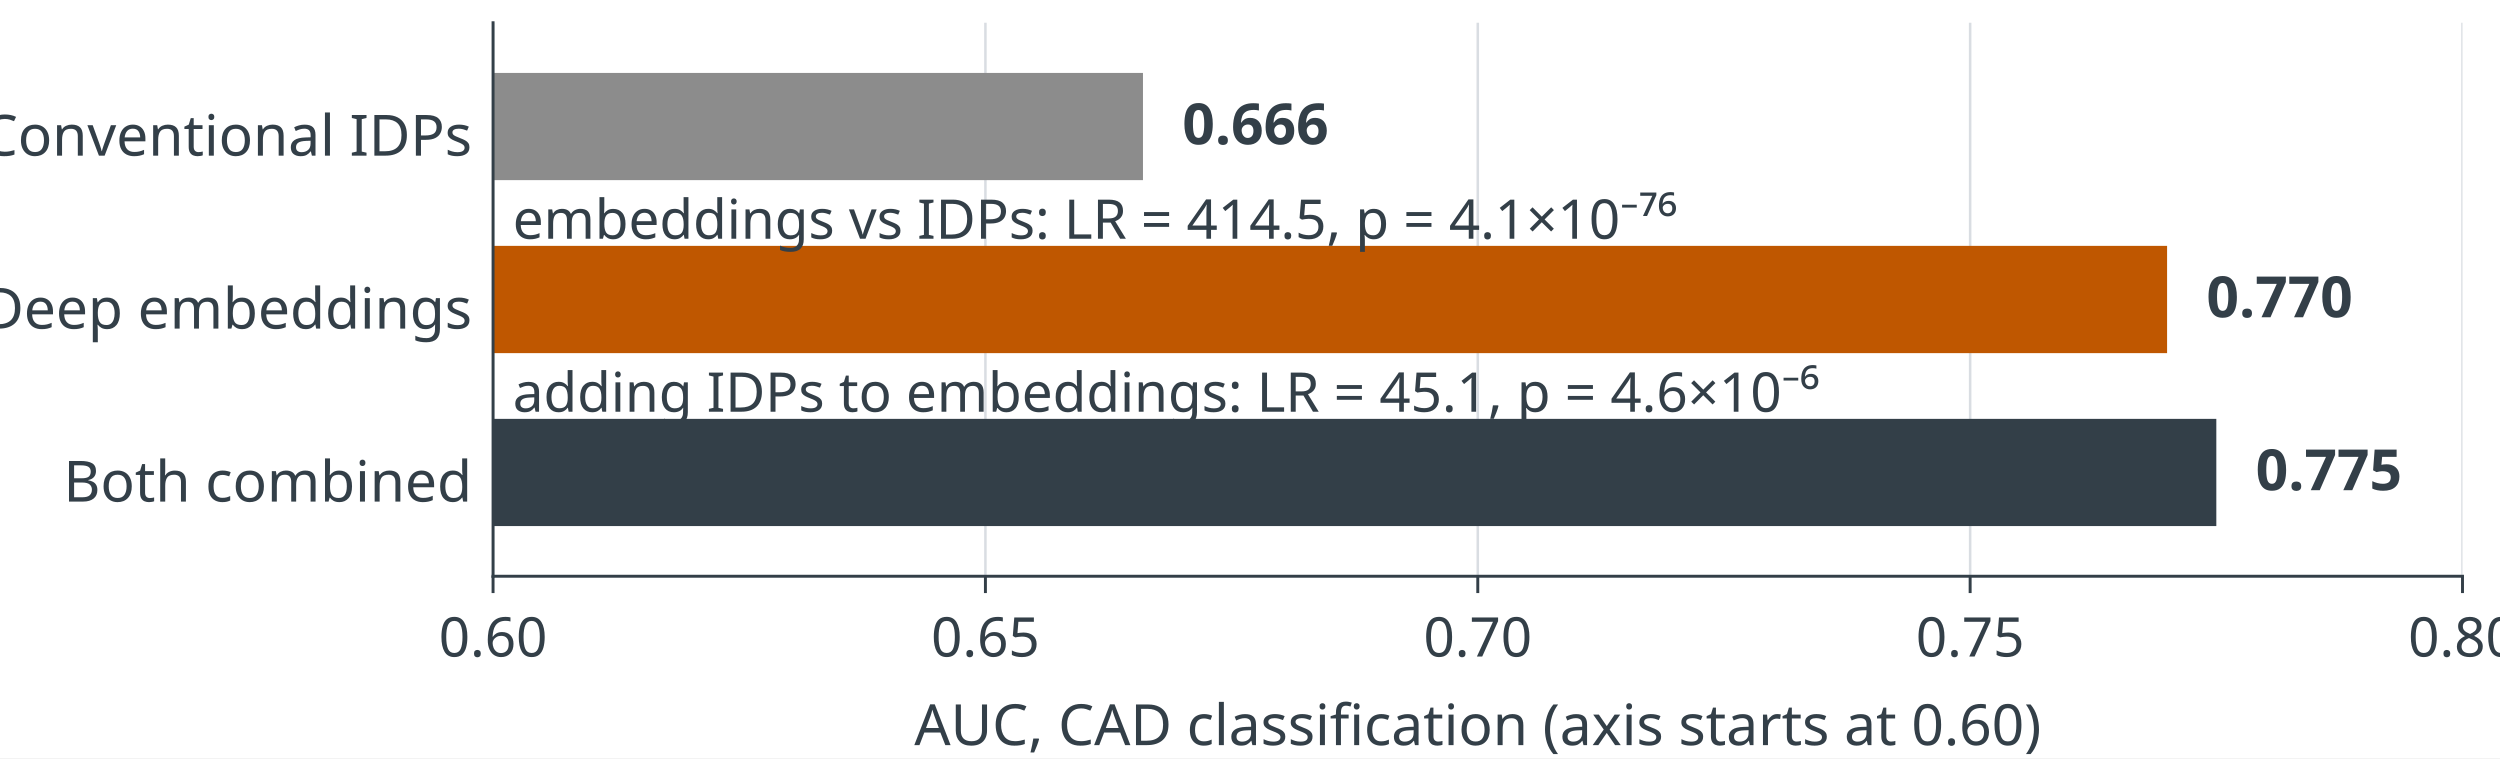
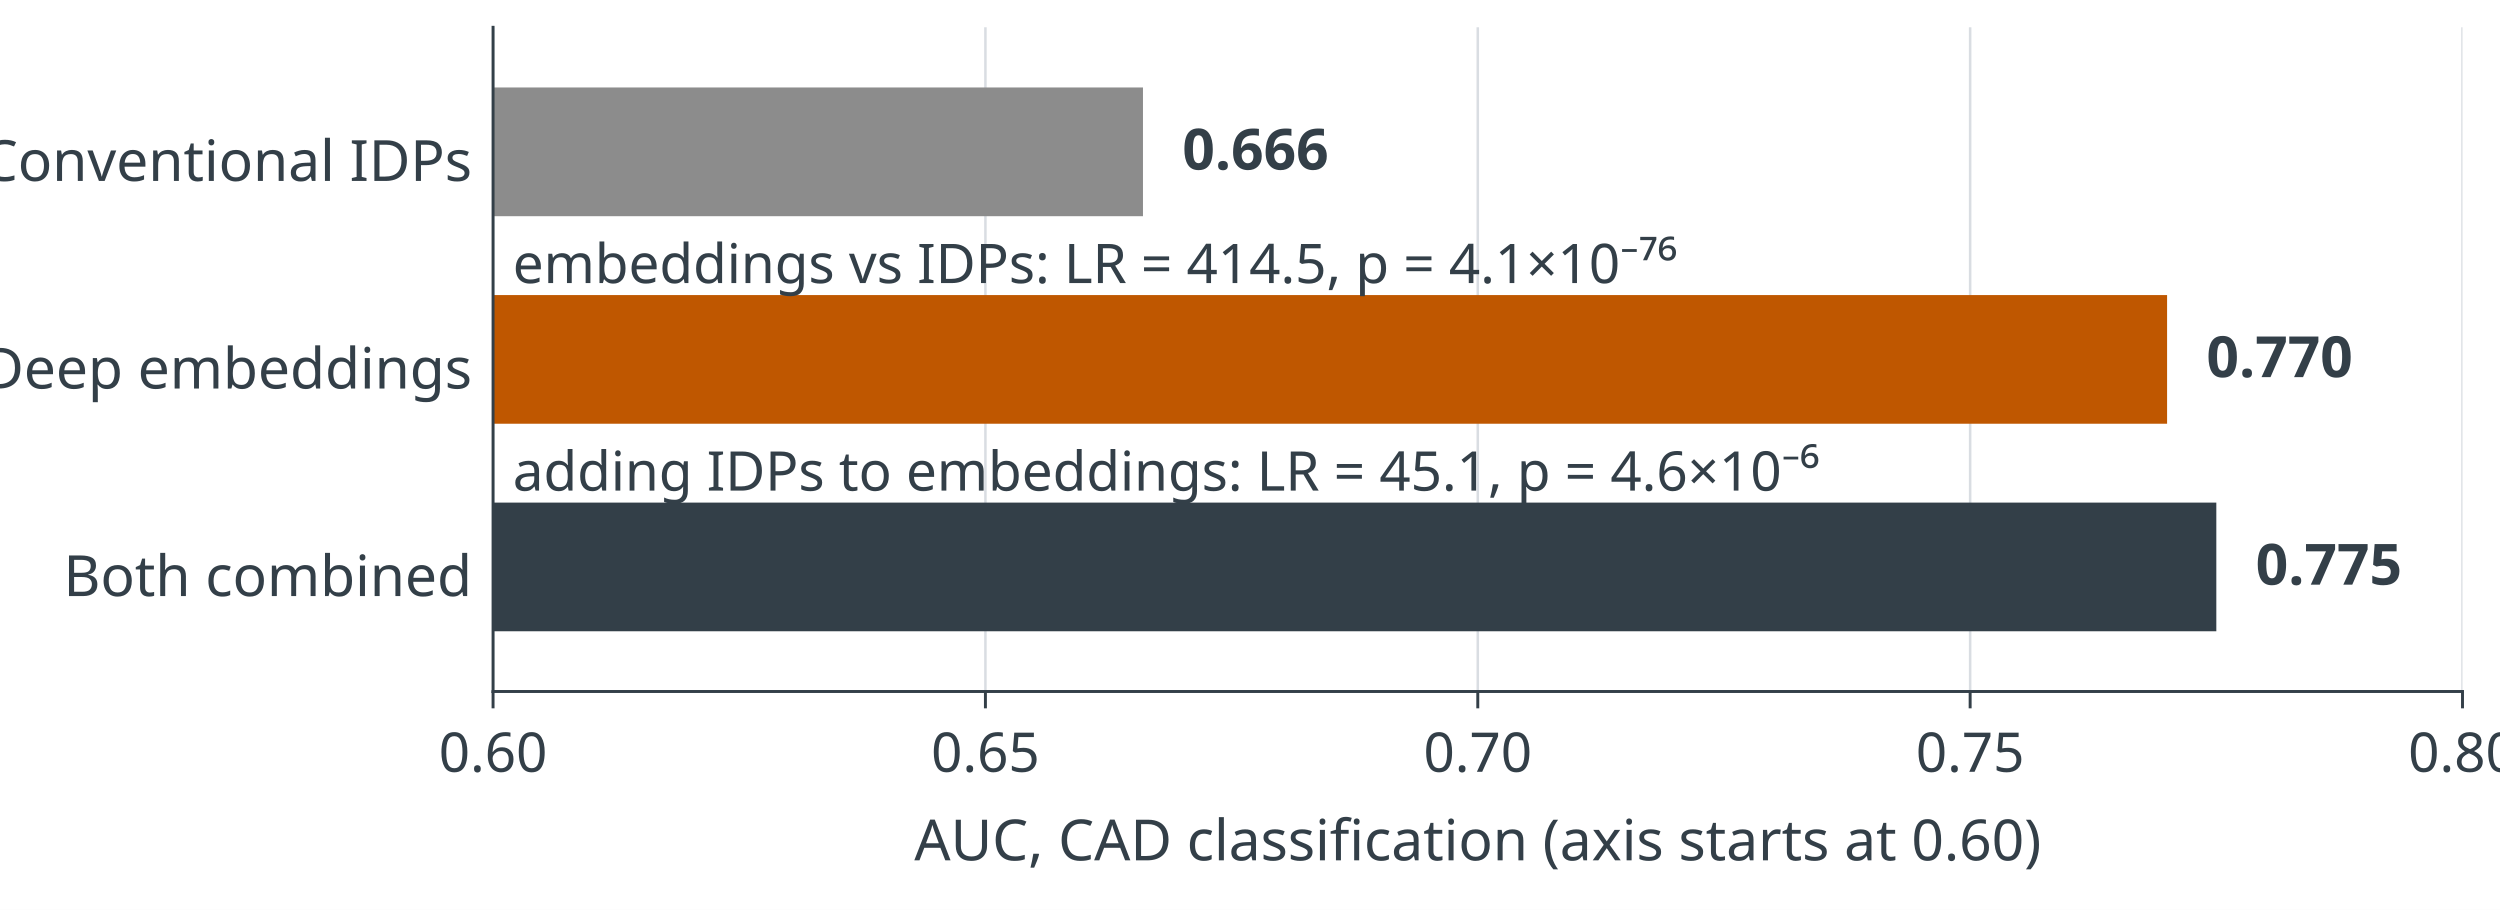
- <svg xmlns="http://www.w3.org/2000/svg" xmlns:xlink="http://www.w3.org/1999/xlink" width="1187.0pt" height="360.0pt" viewBox="0 0 1187 360" version="1.1">
+ <svg xmlns="http://www.w3.org/2000/svg" xmlns:xlink="http://www.w3.org/1999/xlink" width="1187.0pt" height="432.0pt" viewBox="0 0 1187 432" version="1.1">
  <defs>
    <style type="text/css">*{stroke-linejoin: round; stroke-linecap: butt}</style>
  </defs>
  <g id="figure_1">
    <g id="patch_1">
-       <path d="M 0 360  L 1187 360  L 1187 0  L 0 0  z " style="fill: #ffffff" />
+       <path d="M 0 432  L 1187 432  L 1187 0  L 0 0  z " style="fill: #ffffff" />
    </g>
    <g id="axes_1">
      <g id="patch_2">
-         <path d="M 234.105 273.6  L 1169.195 273.6  L 1169.195 10.8  L 234.105 10.8  z " style="fill: #ffffff" />
+         <path d="M 234.105 328.32  L 1169.195 328.32  L 1169.195 12.96  L 234.105 12.96  z " style="fill: #ffffff" />
      </g>
      <g id="matplotlib.axis_1">
        <g id="xtick_1">
          <g id="line2d_1">
-             <path d="M 234.105 273.6  L 234.105 10.8  " clip-path="url(#pc3a7a4161f)" style="fill: none; stroke: #d9dde2; stroke-width: 1.2; stroke-linecap: square" />
+             <path d="M 234.105 328.32  L 234.105 12.96  " clip-path="url(#pafeb3a2391)" style="fill: none; stroke: #d9dde2; stroke-width: 1.2; stroke-linecap: square" />
          </g>
          <g id="line2d_2">
            <defs>
              <path id="mdd1dd51583" d="M 0 0  L 0 8  " style="stroke: #333f48; stroke-width: 1.4" />
            </defs>
            <g>
-               <use xlink:href="#mdd1dd51583" x="234.105" y="273.6" style="fill: #333f48; stroke: #333f48; stroke-width: 1.4" />
+               <use xlink:href="#mdd1dd51583" x="234.105" y="328.32" style="fill: #333f48; stroke: #333f48; stroke-width: 1.4" />
            </g>
          </g>
          <g id="text_1">
-             <text style="font-size: 26px; font-family: 'Source Sans 3'; text-anchor: middle; fill: #333f48" x="234.105" y="311.724" transform="rotate(-0 234.1055 311.724)">0.60</text>
+             <text style="font-size: 26px; font-family: 'Source Sans 3'; text-anchor: middle; fill: #333f48" x="234.105" y="366.444" transform="rotate(-0 234.1055 366.444)">0.60</text>
          </g>
        </g>
        <g id="xtick_2">
          <g id="line2d_3">
-             <path d="M 467.878 273.6  L 467.878 10.8  " clip-path="url(#pc3a7a4161f)" style="fill: none; stroke: #d9dde2; stroke-width: 1.2; stroke-linecap: square" />
+             <path d="M 467.878 328.32  L 467.878 12.96  " clip-path="url(#pafeb3a2391)" style="fill: none; stroke: #d9dde2; stroke-width: 1.2; stroke-linecap: square" />
          </g>
          <g id="line2d_4">
            <g>
-               <use xlink:href="#mdd1dd51583" x="467.878" y="273.6" style="fill: #333f48; stroke: #333f48; stroke-width: 1.4" />
+               <use xlink:href="#mdd1dd51583" x="467.878" y="328.32" style="fill: #333f48; stroke: #333f48; stroke-width: 1.4" />
            </g>
          </g>
          <g id="text_2">
-             <text style="font-size: 26px; font-family: 'Source Sans 3'; text-anchor: middle; fill: #333f48" x="467.878" y="311.724" transform="rotate(-0 467.8779 311.724)">0.65</text>
+             <text style="font-size: 26px; font-family: 'Source Sans 3'; text-anchor: middle; fill: #333f48" x="467.878" y="366.444" transform="rotate(-0 467.8779 366.444)">0.65</text>
          </g>
        </g>
        <g id="xtick_3">
          <g id="line2d_5">
-             <path d="M 701.65 273.6  L 701.65 10.8  " clip-path="url(#pc3a7a4161f)" style="fill: none; stroke: #d9dde2; stroke-width: 1.2; stroke-linecap: square" />
+             <path d="M 701.65 328.32  L 701.65 12.96  " clip-path="url(#pafeb3a2391)" style="fill: none; stroke: #d9dde2; stroke-width: 1.2; stroke-linecap: square" />
          </g>
          <g id="line2d_6">
            <g>
-               <use xlink:href="#mdd1dd51583" x="701.65" y="273.6" style="fill: #333f48; stroke: #333f48; stroke-width: 1.4" />
+               <use xlink:href="#mdd1dd51583" x="701.65" y="328.32" style="fill: #333f48; stroke: #333f48; stroke-width: 1.4" />
            </g>
          </g>
          <g id="text_3">
-             <text style="font-size: 26px; font-family: 'Source Sans 3'; text-anchor: middle; fill: #333f48" x="701.65" y="311.724" transform="rotate(-0 701.6502 311.724)">0.70</text>
+             <text style="font-size: 26px; font-family: 'Source Sans 3'; text-anchor: middle; fill: #333f48" x="701.65" y="366.444" transform="rotate(-0 701.6502 366.444)">0.70</text>
          </g>
        </g>
        <g id="xtick_4">
          <g id="line2d_7">
-             <path d="M 935.423 273.6  L 935.423 10.8  " clip-path="url(#pc3a7a4161f)" style="fill: none; stroke: #d9dde2; stroke-width: 1.2; stroke-linecap: square" />
+             <path d="M 935.423 328.32  L 935.423 12.96  " clip-path="url(#pafeb3a2391)" style="fill: none; stroke: #d9dde2; stroke-width: 1.2; stroke-linecap: square" />
          </g>
          <g id="line2d_8">
            <g>
-               <use xlink:href="#mdd1dd51583" x="935.423" y="273.6" style="fill: #333f48; stroke: #333f48; stroke-width: 1.4" />
+               <use xlink:href="#mdd1dd51583" x="935.423" y="328.32" style="fill: #333f48; stroke: #333f48; stroke-width: 1.4" />
            </g>
          </g>
          <g id="text_4">
-             <text style="font-size: 26px; font-family: 'Source Sans 3'; text-anchor: middle; fill: #333f48" x="935.423" y="311.724" transform="rotate(-0 935.4226 311.724)">0.75</text>
+             <text style="font-size: 26px; font-family: 'Source Sans 3'; text-anchor: middle; fill: #333f48" x="935.423" y="366.444" transform="rotate(-0 935.4226 366.444)">0.75</text>
          </g>
        </g>
        <g id="xtick_5">
          <g id="line2d_9">
-             <path d="M 1169.195 273.6  L 1169.195 10.8  " clip-path="url(#pc3a7a4161f)" style="fill: none; stroke: #d9dde2; stroke-width: 1.2; stroke-linecap: square" />
+             <path d="M 1169.195 328.32  L 1169.195 12.96  " clip-path="url(#pafeb3a2391)" style="fill: none; stroke: #d9dde2; stroke-width: 1.2; stroke-linecap: square" />
          </g>
          <g id="line2d_10">
            <g>
-               <use xlink:href="#mdd1dd51583" x="1169.195" y="273.6" style="fill: #333f48; stroke: #333f48; stroke-width: 1.4" />
+               <use xlink:href="#mdd1dd51583" x="1169.195" y="328.32" style="fill: #333f48; stroke: #333f48; stroke-width: 1.4" />
            </g>
          </g>
          <g id="text_5">
-             <text style="font-size: 26px; font-family: 'Source Sans 3'; text-anchor: middle; fill: #333f48" x="1169.195" y="311.724" transform="rotate(-0 1169.195 311.724)">0.80</text>
+             <text style="font-size: 26px; font-family: 'Source Sans 3'; text-anchor: middle; fill: #333f48" x="1169.195" y="366.444" transform="rotate(-0 1169.195 366.444)">0.80</text>
          </g>
        </g>
        <g id="text_6">
-           <text style="font-size: 27px; font-family: 'Source Sans 3'; text-anchor: middle; fill: #333f48" x="701.65" y="353.772" transform="rotate(-0 701.6502 353.772)">AUC, CAD classification (axis starts at 0.60)</text>
+           <text style="font-size: 27px; font-family: 'Source Sans 3'; text-anchor: middle; fill: #333f48" x="701.65" y="408.492" transform="rotate(-0 701.6502 408.492)">AUC, CAD classification (axis starts at 0.60)</text>
        </g>
      </g>
      <g id="matplotlib.axis_2">
        <g id="ytick_1">
          <g id="line2d_11" />
          <g id="text_7">
-             <text style="font-size: 27px; font-family: 'Source Sans 3'; text-anchor: end; fill: #333f48" x="224.105" y="73.899" transform="rotate(-0 224.1055 73.899)">Conventional IDPs</text>
+             <text style="font-size: 27px; font-family: 'Source Sans 3'; text-anchor: end; fill: #333f48" x="224.105" y="85.914" transform="rotate(-0 224.1055 85.914)">Conventional IDPs</text>
          </g>
        </g>
        <g id="ytick_2">
          <g id="line2d_12" />
          <g id="text_8">
-             <text style="font-size: 27px; font-family: 'Source Sans 3'; text-anchor: end; fill: #333f48" x="224.105" y="156.024" transform="rotate(-0 224.1055 156.024)">Deep embeddings</text>
+             <text style="font-size: 27px; font-family: 'Source Sans 3'; text-anchor: end; fill: #333f48" x="224.105" y="184.464" transform="rotate(-0 224.1055 184.464)">Deep embeddings</text>
          </g>
        </g>
        <g id="ytick_3">
          <g id="line2d_13" />
          <g id="text_9">
-             <text style="font-size: 27px; font-family: 'Source Sans 3'; text-anchor: end; fill: #333f48" x="224.105" y="238.149" transform="rotate(-0 224.1055 238.149)">Both combined</text>
+             <text style="font-size: 27px; font-family: 'Source Sans 3'; text-anchor: end; fill: #333f48" x="224.105" y="283.014" transform="rotate(-0 224.1055 283.014)">Both combined</text>
          </g>
        </g>
      </g>
      <g id="patch_3">
-         <path d="M 234.105 85.534  L 542.685 85.534  L 542.685 34.616  L 234.105 34.616  z " clip-path="url(#pc3a7a4161f)" style="fill: #8c8c8c" />
+         <path d="M 234.105 102.641  L 542.685 102.641  L 542.685 41.539  L 234.105 41.539  z " clip-path="url(#pafeb3a2391)" style="fill: #8c8c8c" />
      </g>
      <g id="patch_4">
-         <path d="M 234.105 167.659  L 1028.932 167.659  L 1028.932 116.741  L 234.105 116.741  z " clip-path="url(#pc3a7a4161f)" style="fill: #bf5700" />
+         <path d="M 234.105 201.19  L 1028.932 201.19  L 1028.932 140.089  L 234.105 140.089  z " clip-path="url(#pafeb3a2391)" style="fill: #bf5700" />
      </g>
      <g id="patch_5">
-         <path d="M 234.105 249.784  L 1052.309 249.784  L 1052.309 198.866  L 234.105 198.866  z " clip-path="url(#pc3a7a4161f)" style="fill: #333f48" />
+         <path d="M 234.105 299.74  L 1052.309 299.74  L 1052.309 238.639  L 234.105 238.639  z " clip-path="url(#pafeb3a2391)" style="fill: #333f48" />
      </g>
      <g id="patch_6">
-         <path d="M 234.105 273.6  L 234.105 10.8  " style="fill: none; stroke: #333f48; stroke-width: 1.4; stroke-linejoin: miter; stroke-linecap: square" />
+         <path d="M 234.105 328.32  L 234.105 12.96  " style="fill: none; stroke: #333f48; stroke-width: 1.4; stroke-linejoin: miter; stroke-linecap: square" />
      </g>
      <g id="patch_7">
-         <path d="M 234.105 273.6  L 1169.195 273.6  " style="fill: none; stroke: #333f48; stroke-width: 1.4; stroke-linejoin: miter; stroke-linecap: square" />
+         <path d="M 234.105 328.32  L 1169.195 328.32  " style="fill: none; stroke: #333f48; stroke-width: 1.4; stroke-linejoin: miter; stroke-linecap: square" />
      </g>
      <g id="text_10">
-         <text style="font-weight: 700; font-size: 27px; font-family: 'Source Sans 3'; text-anchor: start; fill: #333f48" x="561.387" y="68.499" transform="rotate(-0 561.3868 68.499)">0.666</text>
+         <text style="font-weight: 700; font-size: 27px; font-family: 'Source Sans 3'; text-anchor: start; fill: #333f48" x="561.387" y="80.514" transform="rotate(-0 561.3868 80.514)">0.666</text>
      </g>
      <g id="text_11">
-         <text style="font-weight: 700; font-size: 27px; font-family: 'Source Sans 3'; text-anchor: start; fill: #333f48" x="1047.633" y="150.624" transform="rotate(-0 1047.633 150.624)">0.770</text>
+         <text style="font-weight: 700; font-size: 27px; font-family: 'Source Sans 3'; text-anchor: start; fill: #333f48" x="1047.633" y="179.064" transform="rotate(-0 1047.633 179.064)">0.770</text>
      </g>
      <g id="text_12">
-         <text style="font-weight: 700; font-size: 27px; font-family: 'Source Sans 3'; text-anchor: start; fill: #333f48" x="1071.011" y="232.749" transform="rotate(-0 1071.011 232.749)">0.775</text>
+         <text style="font-weight: 700; font-size: 27px; font-family: 'Source Sans 3'; text-anchor: start; fill: #333f48" x="1071.011" y="277.614" transform="rotate(-0 1071.011 277.614)">0.775</text>
      </g>
      <g id="text_13">
-         <text style="font-size: 26px; font-family: 'Source Sans 3'; text-anchor: start; fill: #333f48" x="243.456" y="113.356" transform="rotate(-0 243.4564 113.3558)">embeddings vs IDPs: LR = 414.5, p = 4.1×10⁻⁷⁶</text>
+         <text style="font-size: 26px; font-family: 'Source Sans 3'; text-anchor: start; fill: #333f48" x="243.456" y="134.405" transform="rotate(-0 243.4564 134.4045)">embeddings vs IDPs: LR = 414.5, p = 4.1×10⁻⁷⁶</text>
      </g>
      <g id="text_14">
-         <text style="font-size: 26px; font-family: 'Source Sans 3'; text-anchor: start; fill: #333f48" x="243.456" y="195.481" transform="rotate(-0 243.4564 195.4808)">adding IDPs to embeddings: LR = 45.1, p = 4.6×10⁻⁶</text>
+         <text style="font-size: 26px; font-family: 'Source Sans 3'; text-anchor: start; fill: #333f48" x="243.456" y="232.954" transform="rotate(-0 243.4564 232.9545)">adding IDPs to embeddings: LR = 45.1, p = 4.6×10⁻⁶</text>
      </g>
    </g>
  </g>
  <defs>
-     <clipPath id="pc3a7a4161f">
-       <rect x="234.105" y="10.8" width="935.09" height="262.8" />
+     <clipPath id="pafeb3a2391">
+       <rect x="234.105" y="12.96" width="935.09" height="315.36" />
    </clipPath>
  </defs>
</svg>
